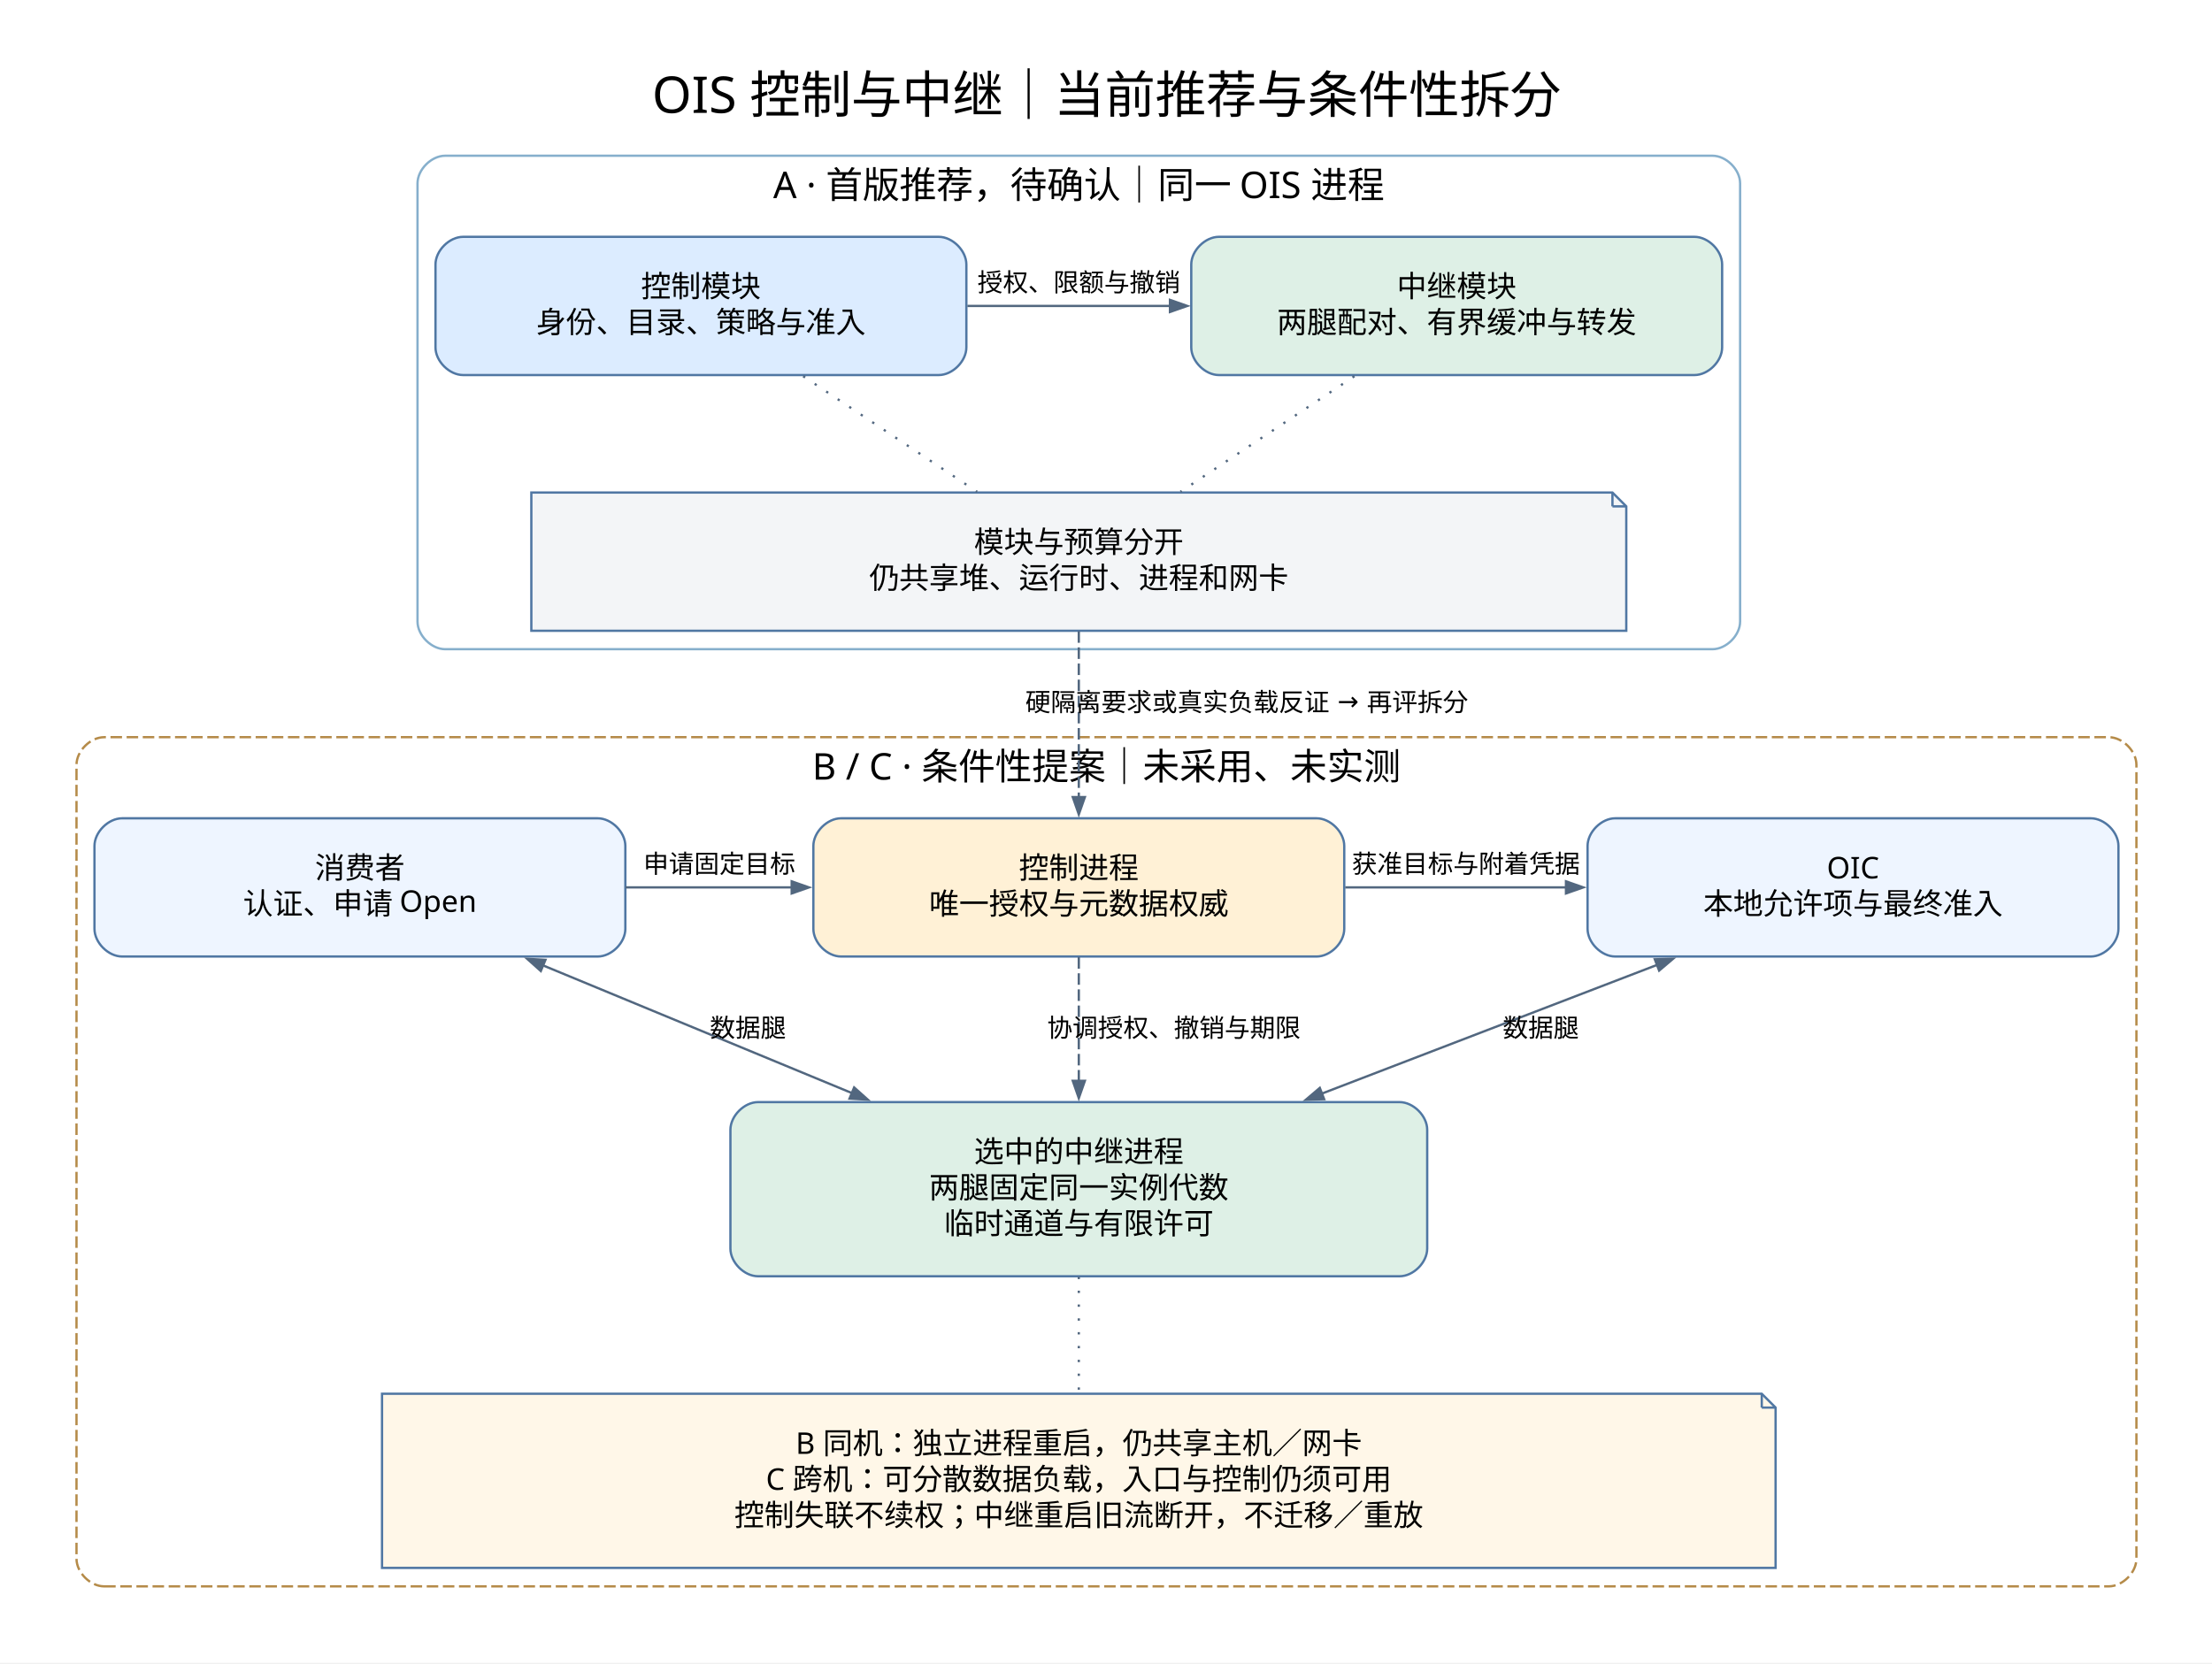
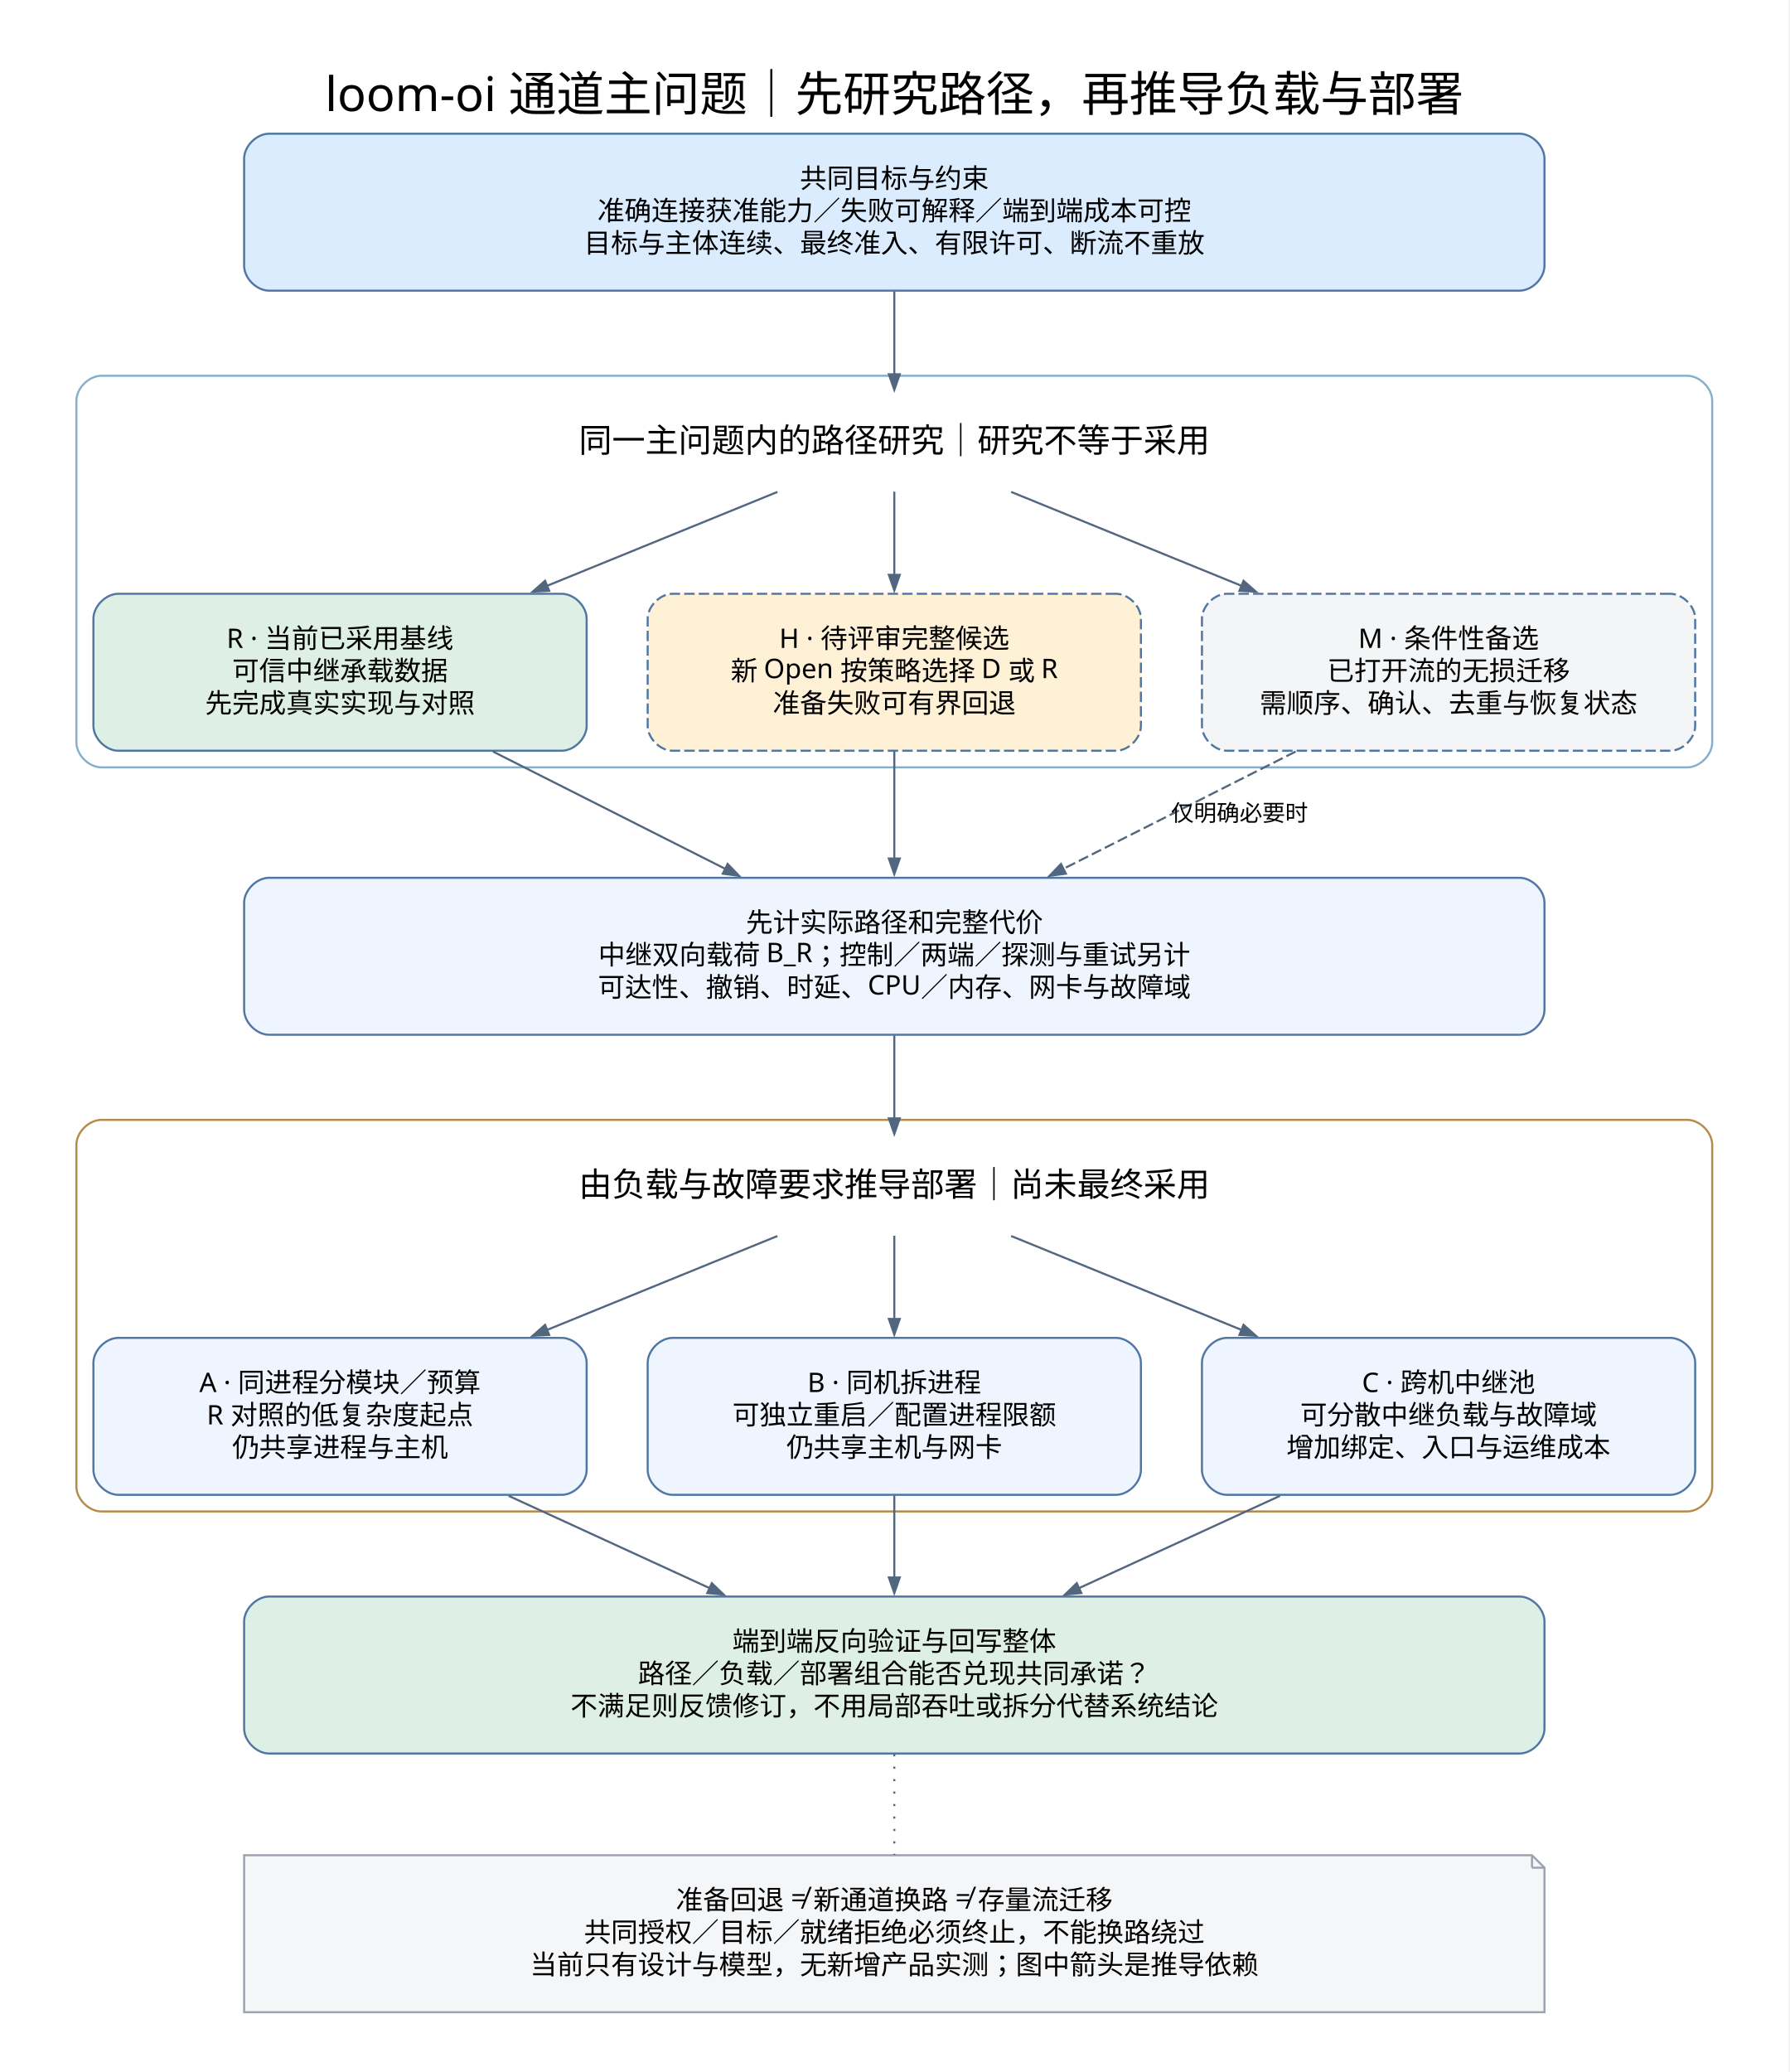
- <svg xmlns="http://www.w3.org/2000/svg" width="960pt" height="722pt" viewBox="0.00 0.00 960.00 722.00">
-   <g id="graph0" class="graph" transform="scale(1 1) rotate(0) translate(25.2 696.6)">
-     <polygon fill="white" stroke="none" points="-25.2,25.2 -25.2,-696.6 935.2,-696.6 935.2,25.2 -25.2,25.2" />
-     <text xml:space="preserve" text-anchor="middle" x="455" y="-647.6" font-family="Noto Sans SC" font-size="22.00">OIS 控制与中继｜当前推荐与条件性拆分</text>
+ <svg xmlns="http://www.w3.org/2000/svg" width="862pt" height="998pt" viewBox="0.00 0.00 862.00 998.00">
+   <g id="graph0" class="graph" transform="scale(1 1) rotate(0) translate(28.8 969.2)">
+     <polygon fill="white" stroke="none" points="-28.8,28.8 -28.8,-969.2 832.8,-969.2 832.8,28.8 -28.8,28.8" />
+     <text xml:space="preserve" text-anchor="middle" x="402" y="-915.7" font-family="Noto Sans SC" font-size="23.00">loom-oi 通道主问题｜先研究路径，再推导负载与部署</text>
    <g id="clust1" class="cluster">
-       <path fill="white" stroke="#86afcc" d="M168,-414.8C168,-414.8 718,-414.8 718,-414.8 724,-414.8 730,-420.8 730,-426.8 730,-426.8 730,-617 730,-617 730,-623 724,-629 718,-629 718,-629 168,-629 168,-629 162,-629 156,-623 156,-617 156,-617 156,-426.8 156,-426.8 156,-420.8 162,-414.8 168,-414.8" />
-       <text xml:space="preserve" text-anchor="middle" x="443" y="-610.6" font-family="Noto Sans SC" font-size="16.00">A · 首版推荐，待确认｜同一 OIS 进程</text>
+       <path fill="white" stroke="#86afcc" d="M20,-599.6C20,-599.6 784,-599.6 784,-599.6 790,-599.6 796,-605.6 796,-611.6 796,-611.6 796,-776.2 796,-776.2 796,-782.2 790,-788.2 784,-788.2 784,-788.2 20,-788.2 20,-788.2 14,-788.2 8,-782.2 8,-776.2 8,-776.2 8,-611.6 8,-611.6 8,-605.6 14,-599.6 20,-599.6" />
    </g>
    <g id="clust3" class="cluster">
-       <path fill="white" stroke="#b58b49" stroke-dasharray="5,2" d="M20,-8C20,-8 890,-8 890,-8 896,-8 902,-14 902,-20 902,-20 902,-364.6 902,-364.6 902,-370.6 896,-376.6 890,-376.6 890,-376.6 20,-376.6 20,-376.6 14,-376.6 8,-370.6 8,-364.6 8,-364.6 8,-20 8,-20 8,-14 14,-8 20,-8" />
-       <text xml:space="preserve" text-anchor="middle" x="455" y="-358.2" font-family="Noto Sans SC" font-size="16.00">B / C · 条件性提案｜未采用、未实测</text>
+       <path fill="white" stroke="#b58b49" d="M20,-241.2C20,-241.2 784,-241.2 784,-241.2 790,-241.2 796,-247.2 796,-253.2 796,-253.2 796,-417.8 796,-417.8 796,-423.8 790,-429.8 784,-429.8 784,-429.8 20,-429.8 20,-429.8 14,-429.8 8,-423.8 8,-417.8 8,-417.8 8,-253.2 8,-253.2 8,-247.2 14,-241.2 20,-241.2" />
    </g>
    <g id="node1" class="node">
-       <path fill="#dcecff" stroke="#5077a3" d="M382.2,-593.8C382.2,-593.8 175.8,-593.8 175.8,-593.8 169.8,-593.8 163.8,-587.8 163.8,-581.8 163.8,-581.8 163.8,-545.8 163.8,-545.8 163.8,-539.8 169.8,-533.8 175.8,-533.8 175.8,-533.8 382.2,-533.8 382.2,-533.8 388.2,-533.8 394.2,-539.8 394.2,-545.8 394.2,-545.8 394.2,-581.8 394.2,-581.8 394.2,-587.8 388.2,-593.8 382.2,-593.8" />
-       <text xml:space="preserve" text-anchor="middle" x="279" y="-567.7" font-family="Noto Sans SC" font-size="13.00">控制模块</text>
-       <text xml:space="preserve" text-anchor="middle" x="279" y="-552.1" font-family="Noto Sans SC" font-size="13.00">身份、目录、策略与准入</text>
+       <path fill="#dcecff" stroke="#5077a3" d="M703.2,-904.8C703.2,-904.8 100.8,-904.8 100.8,-904.8 94.8,-904.8 88.8,-898.8 88.8,-892.8 88.8,-892.8 88.8,-841.2 88.8,-841.2 88.8,-835.2 94.8,-829.2 100.8,-829.2 100.8,-829.2 703.2,-829.2 703.2,-829.2 709.2,-829.2 715.2,-835.2 715.2,-841.2 715.2,-841.2 715.2,-892.8 715.2,-892.8 715.2,-898.8 709.2,-904.8 703.2,-904.8" />
+       <text xml:space="preserve" text-anchor="middle" x="402" y="-878.7" font-family="Noto Sans SC" font-size="13.00">共同目标与约束</text>
+       <text xml:space="preserve" text-anchor="middle" x="402" y="-863.1" font-family="Noto Sans SC" font-size="13.00">准确连接获准能力／失败可解释／端到端成本可控</text>
+       <text xml:space="preserve" text-anchor="middle" x="402" y="-847.5" font-family="Noto Sans SC" font-size="13.00">目标与主体连续、最终准入、有限许可、断流不重放</text>
    </g>
    <g id="node2" class="node">
-       <path fill="#def0e6" stroke="#5077a3" d="M710.2,-593.8C710.2,-593.8 503.8,-593.8 503.8,-593.8 497.8,-593.8 491.8,-587.8 491.8,-581.8 491.8,-581.8 491.8,-545.8 491.8,-545.8 491.8,-539.8 497.8,-533.8 503.8,-533.8 503.8,-533.8 710.2,-533.8 710.2,-533.8 716.2,-533.8 722.2,-539.8 722.2,-545.8 722.2,-545.8 722.2,-581.8 722.2,-581.8 722.2,-587.8 716.2,-593.8 710.2,-593.8" />
-       <text xml:space="preserve" text-anchor="middle" x="607" y="-567.7" font-family="Noto Sans SC" font-size="13.00">中继模块</text>
-       <text xml:space="preserve" text-anchor="middle" x="607" y="-552.1" font-family="Noto Sans SC" font-size="13.00">两腿配对、有界缓冲与转发</text>
+       <path fill="white" stroke="none" d="M714,-780.2C714,-780.2 90,-780.2 90,-780.2 84,-780.2 78,-774.2 78,-768.2 78,-768.2 78,-744.2 78,-744.2 78,-738.2 84,-732.2 90,-732.2 90,-732.2 714,-732.2 714,-732.2 720,-732.2 726,-738.2 726,-744.2 726,-744.2 726,-768.2 726,-768.2 726,-774.2 720,-780.2 714,-780.2" />
+       <text xml:space="preserve" text-anchor="middle" x="402" y="-751.4" font-family="Noto Sans SC" font-size="16.00">同一主问题内的路径研究｜研究不等于采用</text>
    </g>
    <g id="edge1" class="edge">
-       <path fill="none" stroke="#52677f" d="M394.64,-563.8C423.14,-563.8 453.78,-563.8 482.67,-563.8" />
-       <polygon fill="#52677f" stroke="#52677f" points="482.56,-566.43 490.06,-563.8 482.56,-561.18 482.56,-566.43" />
-       <text xml:space="preserve" text-anchor="middle" x="443" y="-570.1" font-family="Noto Sans SC" font-size="11.00">授权、限额与撤销</text>
+       <path fill="none" stroke="#52677f" d="M402,-828.86C402,-815.78 402,-801.22 402,-788.66" />
+       <polygon fill="#52677f" stroke="#52677f" points="404.63,-788.93 402,-781.43 399.38,-788.93 404.63,-788.93" />
    </g>
    <g id="node3" class="node">
-       <polygon fill="#f3f5f7" stroke="#5077a3" points="674.6,-482.8 205.4,-482.8 205.4,-422.8 680.6,-422.8 680.6,-476.8 674.6,-482.8" />
-       <polyline fill="none" stroke="#5077a3" points="674.6,-482.8 674.6,-476.8" />
-       <polyline fill="none" stroke="#5077a3" points="680.6,-476.8 674.6,-476.8" />
-       <text xml:space="preserve" text-anchor="middle" x="443" y="-456.7" font-family="Noto Sans SC" font-size="13.00">模块与预算分开</text>
-       <text xml:space="preserve" text-anchor="middle" x="443" y="-441.1" font-family="Noto Sans SC" font-size="13.00">仍共享堆、运行时、进程和网卡</text>
+       <path fill="#def0e6" stroke="#5077a3" d="M241.8,-683.2C241.8,-683.2 28.2,-683.2 28.2,-683.2 22.2,-683.2 16.2,-677.2 16.2,-671.2 16.2,-671.2 16.2,-619.6 16.2,-619.6 16.2,-613.6 22.2,-607.6 28.2,-607.6 28.2,-607.6 241.8,-607.6 241.8,-607.6 247.8,-607.6 253.8,-613.6 253.8,-619.6 253.8,-619.6 253.8,-671.2 253.8,-671.2 253.8,-677.2 247.8,-683.2 241.8,-683.2" />
+       <text xml:space="preserve" text-anchor="middle" x="135" y="-657.1" font-family="Noto Sans SC" font-size="13.00">R · 当前已采用基线</text>
+       <text xml:space="preserve" text-anchor="middle" x="135" y="-641.5" font-family="Noto Sans SC" font-size="13.00">可信中继承载数据</text>
+       <text xml:space="preserve" text-anchor="middle" x="135" y="-625.9" font-family="Noto Sans SC" font-size="13.00">先完成真实实现与对照</text>
    </g>
    <g id="edge2" class="edge">
-       <path fill="none" stroke="#52677f" stroke-dasharray="1,5" d="M323.38,-533.3C346.81,-517.73 375.47,-498.68 398.87,-483.13" />
+       <path fill="none" stroke="#52677f" d="M345.7,-732.26C313.42,-719.1 271.96,-702.21 234.38,-686.89" />
+       <polygon fill="#52677f" stroke="#52677f" points="235.76,-684.62 227.82,-684.22 233.77,-689.48 235.76,-684.62" />
+     </g>
+     <g id="node4" class="node">
+       <path fill="#fff1d6" stroke="#5077a3" stroke-dasharray="5,2" d="M508.8,-683.2C508.8,-683.2 295.2,-683.2 295.2,-683.2 289.2,-683.2 283.2,-677.2 283.2,-671.2 283.2,-671.2 283.2,-619.6 283.2,-619.6 283.2,-613.6 289.2,-607.6 295.2,-607.6 295.2,-607.6 508.8,-607.6 508.8,-607.6 514.8,-607.6 520.8,-613.6 520.8,-619.6 520.8,-619.6 520.8,-671.2 520.8,-671.2 520.8,-677.2 514.8,-683.2 508.8,-683.2" />
+       <text xml:space="preserve" text-anchor="middle" x="402" y="-657.1" font-family="Noto Sans SC" font-size="13.00">H · 待评审完整候选</text>
+       <text xml:space="preserve" text-anchor="middle" x="402" y="-641.5" font-family="Noto Sans SC" font-size="13.00">新 Open 按策略选择 D 或 R</text>
+       <text xml:space="preserve" text-anchor="middle" x="402" y="-625.9" font-family="Noto Sans SC" font-size="13.00">准备失败可有界回退</text>
    </g>
    <g id="edge3" class="edge">
-       <path fill="none" stroke="#52677f" stroke-dasharray="1,5" d="M562.62,-533.3C539.19,-517.73 510.53,-498.68 487.13,-483.13" />
+       <path fill="none" stroke="#52677f" d="M402,-732.39C402,-720.74 402,-706.12 402,-692.27" />
+       <polygon fill="#52677f" stroke="#52677f" points="404.63,-692.32 402,-684.82 399.38,-692.32 404.63,-692.32" />
    </g>
-     <g id="node4" class="node">
-       <path fill="#fff1d6" stroke="#5077a3" d="M546.2,-341.4C546.2,-341.4 339.8,-341.4 339.8,-341.4 333.8,-341.4 327.8,-335.4 327.8,-329.4 327.8,-329.4 327.8,-293.4 327.8,-293.4 327.8,-287.4 333.8,-281.4 339.8,-281.4 339.8,-281.4 546.2,-281.4 546.2,-281.4 552.2,-281.4 558.2,-287.4 558.2,-293.4 558.2,-293.4 558.2,-329.4 558.2,-329.4 558.2,-335.4 552.2,-341.4 546.2,-341.4" />
-       <text xml:space="preserve" text-anchor="middle" x="443" y="-315.3" font-family="Noto Sans SC" font-size="13.00">控制进程</text>
-       <text xml:space="preserve" text-anchor="middle" x="443" y="-299.7" font-family="Noto Sans SC" font-size="13.00">唯一授权与元数据权威</text>
+     <g id="node5" class="node">
+       <path fill="#f3f5f7" stroke="#5077a3" stroke-dasharray="5,2" d="M775.8,-683.2C775.8,-683.2 562.2,-683.2 562.2,-683.2 556.2,-683.2 550.2,-677.2 550.2,-671.2 550.2,-671.2 550.2,-619.6 550.2,-619.6 550.2,-613.6 556.2,-607.6 562.2,-607.6 562.2,-607.6 775.8,-607.6 775.8,-607.6 781.8,-607.6 787.8,-613.6 787.8,-619.6 787.8,-619.6 787.8,-671.2 787.8,-671.2 787.8,-677.2 781.8,-683.2 775.8,-683.2" />
+       <text xml:space="preserve" text-anchor="middle" x="669" y="-657.1" font-family="Noto Sans SC" font-size="13.00">M · 条件性备选</text>
+       <text xml:space="preserve" text-anchor="middle" x="669" y="-641.5" font-family="Noto Sans SC" font-size="13.00">已打开流的无损迁移</text>
+       <text xml:space="preserve" text-anchor="middle" x="669" y="-625.9" font-family="Noto Sans SC" font-size="13.00">需顺序、确认、去重与恢复状态</text>
+     </g>
+     <g id="edge4" class="edge">
+       <path fill="none" stroke="#52677f" d="M458.3,-732.26C490.58,-719.1 532.04,-702.21 569.62,-686.89" />
+       <polygon fill="#52677f" stroke="#52677f" points="570.23,-689.48 576.18,-684.22 568.24,-684.62 570.23,-689.48" />
+     </g>
+     <g id="node6" class="node">
+       <path fill="#eef5ff" stroke="#5077a3" d="M703.2,-546.4C703.2,-546.4 100.8,-546.4 100.8,-546.4 94.8,-546.4 88.8,-540.4 88.8,-534.4 88.8,-534.4 88.8,-482.8 88.8,-482.8 88.8,-476.8 94.8,-470.8 100.8,-470.8 100.8,-470.8 703.2,-470.8 703.2,-470.8 709.2,-470.8 715.2,-476.8 715.2,-482.8 715.2,-482.8 715.2,-534.4 715.2,-534.4 715.2,-540.4 709.2,-546.4 703.2,-546.4" />
+       <text xml:space="preserve" text-anchor="middle" x="402" y="-520.3" font-family="Noto Sans SC" font-size="13.00">先计实际路径和完整代价</text>
+       <text xml:space="preserve" text-anchor="middle" x="402" y="-504.7" font-family="Noto Sans SC" font-size="13.00">中继双向载荷 B_R；控制／两端／探测与重试另计</text>
+       <text xml:space="preserve" text-anchor="middle" x="402" y="-489.1" font-family="Noto Sans SC" font-size="13.00">可达性、撤销、时延、CPU／内存、网卡与故障域</text>
+     </g>
+     <g id="edge5" class="edge">
+       <path fill="none" stroke="#52677f" d="M208.67,-607.21C243.39,-589.68 284.93,-568.7 320.59,-550.7" />
+       <polygon fill="#52677f" stroke="#52677f" points="321.71,-553.08 327.22,-547.35 319.35,-548.39 321.71,-553.08" />
+     </g>
+     <g id="edge6" class="edge">
+       <path fill="none" stroke="#52677f" d="M402,-607.21C402,-591.15 402,-572.2 402,-555.3" />
+       <polygon fill="#52677f" stroke="#52677f" points="404.63,-555.68 402,-548.18 399.38,-555.68 404.63,-555.68" />
+     </g>
+     <g id="edge7" class="edge">
+       <path fill="none" stroke="#52677f" stroke-dasharray="5,2" d="M595.33,-607.21C560.61,-589.68 519.07,-568.7 483.41,-550.7" />
+       <polygon fill="#52677f" stroke="#52677f" points="484.65,-548.39 476.78,-547.35 482.29,-553.08 484.65,-548.39" />
+       <text xml:space="preserve" text-anchor="middle" x="568.26" y="-573.7" font-family="Noto Sans SC" font-size="11.00">仅明确必要时</text>
+     </g>
+     <g id="node7" class="node">
+       <path fill="white" stroke="none" d="M714,-421.8C714,-421.8 90,-421.8 90,-421.8 84,-421.8 78,-415.8 78,-409.8 78,-409.8 78,-385.8 78,-385.8 78,-379.8 84,-373.8 90,-373.8 90,-373.8 714,-373.8 714,-373.8 720,-373.8 726,-379.8 726,-385.8 726,-385.8 726,-409.8 726,-409.8 726,-415.8 720,-421.8 714,-421.8" />
+       <text xml:space="preserve" text-anchor="middle" x="402" y="-393" font-family="Noto Sans SC" font-size="16.00">由负载与故障要求推导部署｜尚未最终采用</text>
+     </g>
+     <g id="edge8" class="edge">
+       <path fill="none" stroke="#52677f" d="M402,-470.46C402,-457.38 402,-442.82 402,-430.26" />
+       <polygon fill="#52677f" stroke="#52677f" points="404.63,-430.53 402,-423.03 399.38,-430.53 404.63,-430.53" />
+     </g>
+     <g id="node8" class="node">
+       <path fill="#eef5ff" stroke="#5077a3" d="M241.8,-324.8C241.8,-324.8 28.2,-324.8 28.2,-324.8 22.2,-324.8 16.2,-318.8 16.2,-312.8 16.2,-312.8 16.2,-261.2 16.2,-261.2 16.2,-255.2 22.2,-249.2 28.2,-249.2 28.2,-249.2 241.8,-249.2 241.8,-249.2 247.8,-249.2 253.8,-255.2 253.8,-261.2 253.8,-261.2 253.8,-312.8 253.8,-312.8 253.8,-318.8 247.8,-324.8 241.8,-324.8" />
+       <text xml:space="preserve" text-anchor="middle" x="135" y="-298.7" font-family="Noto Sans SC" font-size="13.00">A · 同进程分模块／预算</text>
+       <text xml:space="preserve" text-anchor="middle" x="135" y="-283.1" font-family="Noto Sans SC" font-size="13.00">R 对照的低复杂度起点</text>
+       <text xml:space="preserve" text-anchor="middle" x="135" y="-267.5" font-family="Noto Sans SC" font-size="13.00">仍共享进程与主机</text>
+     </g>
+     <g id="edge9" class="edge">
+       <path fill="none" stroke="#52677f" d="M345.7,-373.86C313.42,-360.7 271.96,-343.81 234.38,-328.49" />
+       <polygon fill="#52677f" stroke="#52677f" points="235.76,-326.22 227.82,-325.82 233.77,-331.08 235.76,-326.22" />
+     </g>
+     <g id="node9" class="node">
+       <path fill="#eef5ff" stroke="#5077a3" d="M508.8,-324.8C508.8,-324.8 295.2,-324.8 295.2,-324.8 289.2,-324.8 283.2,-318.8 283.2,-312.8 283.2,-312.8 283.2,-261.2 283.2,-261.2 283.2,-255.2 289.2,-249.2 295.2,-249.2 295.2,-249.2 508.8,-249.2 508.8,-249.2 514.8,-249.2 520.8,-255.2 520.8,-261.2 520.8,-261.2 520.8,-312.8 520.8,-312.8 520.8,-318.8 514.8,-324.8 508.8,-324.8" />
+       <text xml:space="preserve" text-anchor="middle" x="402" y="-298.7" font-family="Noto Sans SC" font-size="13.00">B · 同机拆进程</text>
+       <text xml:space="preserve" text-anchor="middle" x="402" y="-283.1" font-family="Noto Sans SC" font-size="13.00">可独立重启／配置进程限额</text>
+       <text xml:space="preserve" text-anchor="middle" x="402" y="-267.5" font-family="Noto Sans SC" font-size="13.00">仍共享主机与网卡</text>
    </g>
    <g id="edge10" class="edge">
-       <path fill="none" stroke="#52677f" stroke-dasharray="5,2" d="M443,-422.58C443,-401.57 443,-373.07 443,-350.31" />
-       <polygon fill="#52677f" stroke="#52677f" points="445.63,-350.6 443,-343.1 440.38,-350.6 445.63,-350.6" />
-       <text xml:space="preserve" text-anchor="middle" x="515.88" y="-387.9" font-family="Noto Sans SC" font-size="11.00">硬隔离要求或真实负载反证 → 再评拆分</text>
+       <path fill="none" stroke="#52677f" d="M402,-373.99C402,-362.34 402,-347.72 402,-333.87" />
+       <polygon fill="#52677f" stroke="#52677f" points="404.63,-333.92 402,-326.42 399.38,-333.92 404.63,-333.92" />
    </g>
-     <g id="node6" class="node">
-       <path fill="#eef5ff" stroke="#5077a3" d="M882.2,-341.4C882.2,-341.4 675.8,-341.4 675.8,-341.4 669.8,-341.4 663.8,-335.4 663.8,-329.4 663.8,-329.4 663.8,-293.4 663.8,-293.4 663.8,-287.4 669.8,-281.4 675.8,-281.4 675.8,-281.4 882.2,-281.4 882.2,-281.4 888.2,-281.4 894.2,-287.4 894.2,-293.4 894.2,-293.4 894.2,-329.4 894.2,-329.4 894.2,-335.4 888.2,-341.4 882.2,-341.4" />
-       <text xml:space="preserve" text-anchor="middle" x="779" y="-315.3" font-family="Noto Sans SC" font-size="13.00">OIC</text>
-       <text xml:space="preserve" text-anchor="middle" x="779" y="-299.7" font-family="Noto Sans SC" font-size="13.00">本地允许项与最终准入</text>
+     <g id="node10" class="node">
+       <path fill="#eef5ff" stroke="#5077a3" d="M775.8,-324.8C775.8,-324.8 562.2,-324.8 562.2,-324.8 556.2,-324.8 550.2,-318.8 550.2,-312.8 550.2,-312.8 550.2,-261.2 550.2,-261.2 550.2,-255.2 556.2,-249.2 562.2,-249.2 562.2,-249.2 775.8,-249.2 775.8,-249.2 781.8,-249.2 787.8,-255.2 787.8,-261.2 787.8,-261.2 787.8,-312.8 787.8,-312.8 787.8,-318.8 781.8,-324.8 775.8,-324.8" />
+       <text xml:space="preserve" text-anchor="middle" x="669" y="-298.7" font-family="Noto Sans SC" font-size="13.00">C · 跨机中继池</text>
+       <text xml:space="preserve" text-anchor="middle" x="669" y="-283.1" font-family="Noto Sans SC" font-size="13.00">可分散中继负载与故障域</text>
+       <text xml:space="preserve" text-anchor="middle" x="669" y="-267.5" font-family="Noto Sans SC" font-size="13.00">增加绑定、入口与运维成本</text>
    </g>
-     <g id="edge5" class="edge">
-       <path fill="none" stroke="#52677f" d="M558.63,-311.4C589.6,-311.4 623.22,-311.4 654.64,-311.4" />
-       <polygon fill="#52677f" stroke="#52677f" points="654.43,-314.03 661.93,-311.4 654.43,-308.78 654.43,-314.03" />
-       <text xml:space="preserve" text-anchor="middle" x="611" y="-317.7" font-family="Noto Sans SC" font-size="11.00">获准目标与附着凭据</text>
+     <g id="edge11" class="edge">
+       <path fill="none" stroke="#52677f" d="M458.3,-373.86C490.58,-360.7 532.04,-343.81 569.62,-328.49" />
+       <polygon fill="#52677f" stroke="#52677f" points="570.23,-331.08 576.18,-325.82 568.24,-326.22 570.23,-331.08" />
    </g>
-     <g id="node7" class="node">
-       <path fill="#def0e6" stroke="#5077a3" d="M582.2,-218.2C582.2,-218.2 303.8,-218.2 303.8,-218.2 297.8,-218.2 291.8,-212.2 291.8,-206.2 291.8,-206.2 291.8,-154.6 291.8,-154.6 291.8,-148.6 297.8,-142.6 303.8,-142.6 303.8,-142.6 582.2,-142.6 582.2,-142.6 588.2,-142.6 594.2,-148.6 594.2,-154.6 594.2,-154.6 594.2,-206.2 594.2,-206.2 594.2,-212.2 588.2,-218.2 582.2,-218.2" />
-       <text xml:space="preserve" text-anchor="middle" x="443" y="-192.1" font-family="Noto Sans SC" font-size="13.00">选中的中继进程</text>
-       <text xml:space="preserve" text-anchor="middle" x="443" y="-176.5" font-family="Noto Sans SC" font-size="13.00">两腿固定同一实例代数</text>
-       <text xml:space="preserve" text-anchor="middle" x="443" y="-160.9" font-family="Noto Sans SC" font-size="13.00">临时通道与有限许可</text>
+     <g id="node11" class="node">
+       <path fill="#def0e6" stroke="#5077a3" d="M703.2,-200.2C703.2,-200.2 100.8,-200.2 100.8,-200.2 94.8,-200.2 88.8,-194.2 88.8,-188.2 88.8,-188.2 88.8,-136.6 88.8,-136.6 88.8,-130.6 94.8,-124.6 100.8,-124.6 100.8,-124.6 703.2,-124.6 703.2,-124.6 709.2,-124.6 715.2,-130.6 715.2,-136.6 715.2,-136.6 715.2,-188.2 715.2,-188.2 715.2,-194.2 709.2,-200.2 703.2,-200.2" />
+       <text xml:space="preserve" text-anchor="middle" x="402" y="-174.1" font-family="Noto Sans SC" font-size="13.00">端到端反向验证与回写整体</text>
+       <text xml:space="preserve" text-anchor="middle" x="402" y="-158.5" font-family="Noto Sans SC" font-size="13.00">路径／负载／部署组合能否兑现共同承诺？</text>
+       <text xml:space="preserve" text-anchor="middle" x="402" y="-142.9" font-family="Noto Sans SC" font-size="13.00">不满足则反馈修订，不用局部吞吐或拆分代替系统结论</text>
    </g>
-     <g id="edge6" class="edge">
-       <path fill="none" stroke="#52677f" stroke-dasharray="5,2" d="M443,-281.13C443,-265.16 443,-245.03 443,-227.05" />
-       <polygon fill="#52677f" stroke="#52677f" points="445.63,-227.43 443,-219.93 440.38,-227.43 445.63,-227.43" />
-       <text xml:space="preserve" text-anchor="middle" x="484.25" y="-246.5" font-family="Noto Sans SC" font-size="11.00">协调授权、撤销与期限</text>
+     <g id="edge12" class="edge">
+       <path fill="none" stroke="#52677f" d="M216.2,-248.72C246.89,-234.62 281.96,-218.52 313.31,-204.13" />
+       <polygon fill="#52677f" stroke="#52677f" points="314.09,-206.65 319.81,-201.14 311.9,-201.88 314.09,-206.65" />
    </g>
-     <g id="node5" class="node">
-       <path fill="#eef5ff" stroke="#5077a3" d="M234.2,-341.4C234.2,-341.4 27.8,-341.4 27.8,-341.4 21.8,-341.4 15.8,-335.4 15.8,-329.4 15.8,-329.4 15.8,-293.4 15.8,-293.4 15.8,-287.4 21.8,-281.4 27.8,-281.4 27.8,-281.4 234.2,-281.4 234.2,-281.4 240.2,-281.4 246.2,-287.4 246.2,-293.4 246.2,-293.4 246.2,-329.4 246.2,-329.4 246.2,-335.4 240.2,-341.4 234.2,-341.4" />
-       <text xml:space="preserve" text-anchor="middle" x="131" y="-315.3" font-family="Noto Sans SC" font-size="13.00">消费者</text>
-       <text xml:space="preserve" text-anchor="middle" x="131" y="-299.7" font-family="Noto Sans SC" font-size="13.00">认证、申请 Open</text>
+     <g id="edge13" class="edge">
+       <path fill="none" stroke="#52677f" d="M402,-248.88C402,-236.4 402,-222.32 402,-209.25" />
+       <polygon fill="#52677f" stroke="#52677f" points="404.63,-209.4 402,-201.9 399.38,-209.4 404.63,-209.4" />
    </g>
-     <g id="edge4" class="edge">
-       <path fill="none" stroke="#52677f" d="M246.29,-311.4C269.87,-311.4 294.78,-311.4 318.66,-311.4" />
-       <polygon fill="#52677f" stroke="#52677f" points="318.39,-314.03 325.89,-311.4 318.39,-308.78 318.39,-314.03" />
-       <text xml:space="preserve" text-anchor="middle" x="287" y="-317.7" font-family="Noto Sans SC" font-size="11.00">申请固定目标</text>
+     <g id="edge14" class="edge">
+       <path fill="none" stroke="#52677f" d="M587.8,-248.72C557.11,-234.62 522.04,-218.52 490.69,-204.13" />
+       <polygon fill="#52677f" stroke="#52677f" points="492.1,-201.88 484.19,-201.14 489.91,-206.65 492.1,-201.88" />
    </g>
-     <g id="edge7" class="edge">
-       <path fill="none" stroke="#52677f" d="M210.45,-277.55C251.24,-260.68 301.32,-239.98 344.55,-222.11" />
-       <polygon fill="#52677f" stroke="#52677f" points="209.51,-275.1 203.59,-280.39 211.52,-279.95 209.51,-275.1" />
-       <polygon fill="#52677f" stroke="#52677f" points="345.49,-224.56 351.42,-219.27 343.48,-219.71 345.49,-224.56" />
-       <text xml:space="preserve" text-anchor="middle" x="299.38" y="-246.5" font-family="Noto Sans SC" font-size="11.00">数据腿</text>
+     <g id="node12" class="node">
+       <polygon fill="#f5f6f8" stroke="#9ca3af" points="709.2,-75.6 88.8,-75.6 88.8,0 715.2,0 715.2,-69.6 709.2,-75.6" />
+       <polyline fill="none" stroke="#9ca3af" points="709.2,-75.6 709.2,-69.6" />
+       <polyline fill="none" stroke="#9ca3af" points="715.2,-69.6 709.2,-69.6" />
+       <text xml:space="preserve" text-anchor="middle" x="402" y="-49.5" font-family="Noto Sans SC" font-size="13.00">准备回退 ≠ 新通道换路 ≠ 存量流迁移</text>
+       <text xml:space="preserve" text-anchor="middle" x="402" y="-33.9" font-family="Noto Sans SC" font-size="13.00">共同授权／目标／就绪拒绝必须终止，不能换路绕过</text>
+       <text xml:space="preserve" text-anchor="middle" x="402" y="-18.3" font-family="Noto Sans SC" font-size="13.00">当前只有设计与模型，无新增产品实测；图中箭头是推导依赖</text>
    </g>
-     <g id="edge8" class="edge">
-       <path fill="none" stroke="#52677f" d="M694.02,-277.78C649.81,-260.8 595.36,-239.89 548.48,-221.9" />
-       <polygon fill="#52677f" stroke="#52677f" points="692.98,-280.19 700.92,-280.42 694.86,-275.29 692.98,-280.19" />
-       <polygon fill="#52677f" stroke="#52677f" points="549.48,-219.47 541.53,-219.23 547.59,-224.37 549.48,-219.47" />
-       <text xml:space="preserve" text-anchor="middle" x="643.49" y="-246.5" font-family="Noto Sans SC" font-size="11.00">数据腿</text>
-     </g>
-     <g id="node8" class="node">
-       <polygon fill="#fff7e8" stroke="#5077a3" points="739.4,-91.6 140.6,-91.6 140.6,-16 745.4,-16 745.4,-85.6 739.4,-91.6" />
-       <polyline fill="none" stroke="#5077a3" points="739.4,-91.6 739.4,-85.6" />
-       <polyline fill="none" stroke="#5077a3" points="745.4,-85.6 739.4,-85.6" />
-       <text xml:space="preserve" text-anchor="middle" x="443" y="-65.5" font-family="Noto Sans SC" font-size="13.00">B 同机：独立进程重启，仍共享主机／网卡</text>
-       <text xml:space="preserve" text-anchor="middle" x="443" y="-49.9" font-family="Noto Sans SC" font-size="13.00">C 跨机：可分散数据负载，入口与控制仍须可用</text>
-       <text xml:space="preserve" text-anchor="middle" x="443" y="-34.3" font-family="Noto Sans SC" font-size="13.00">控制失联不续权；中继重启旧流断开，不迁移／重放</text>
-     </g>
-     <g id="edge9" class="edge">
-       <path fill="none" stroke="#52677f" stroke-dasharray="1,5" d="M443,-142.35C443,-126.43 443,-107.85 443,-91.92" />
+     <g id="edge15" class="edge">
+       <path fill="none" stroke="#52677f" stroke-dasharray="1,5" d="M402,-124.28C402,-108.92 402,-91.14 402,-75.79" />
    </g>
  </g>
</svg>
